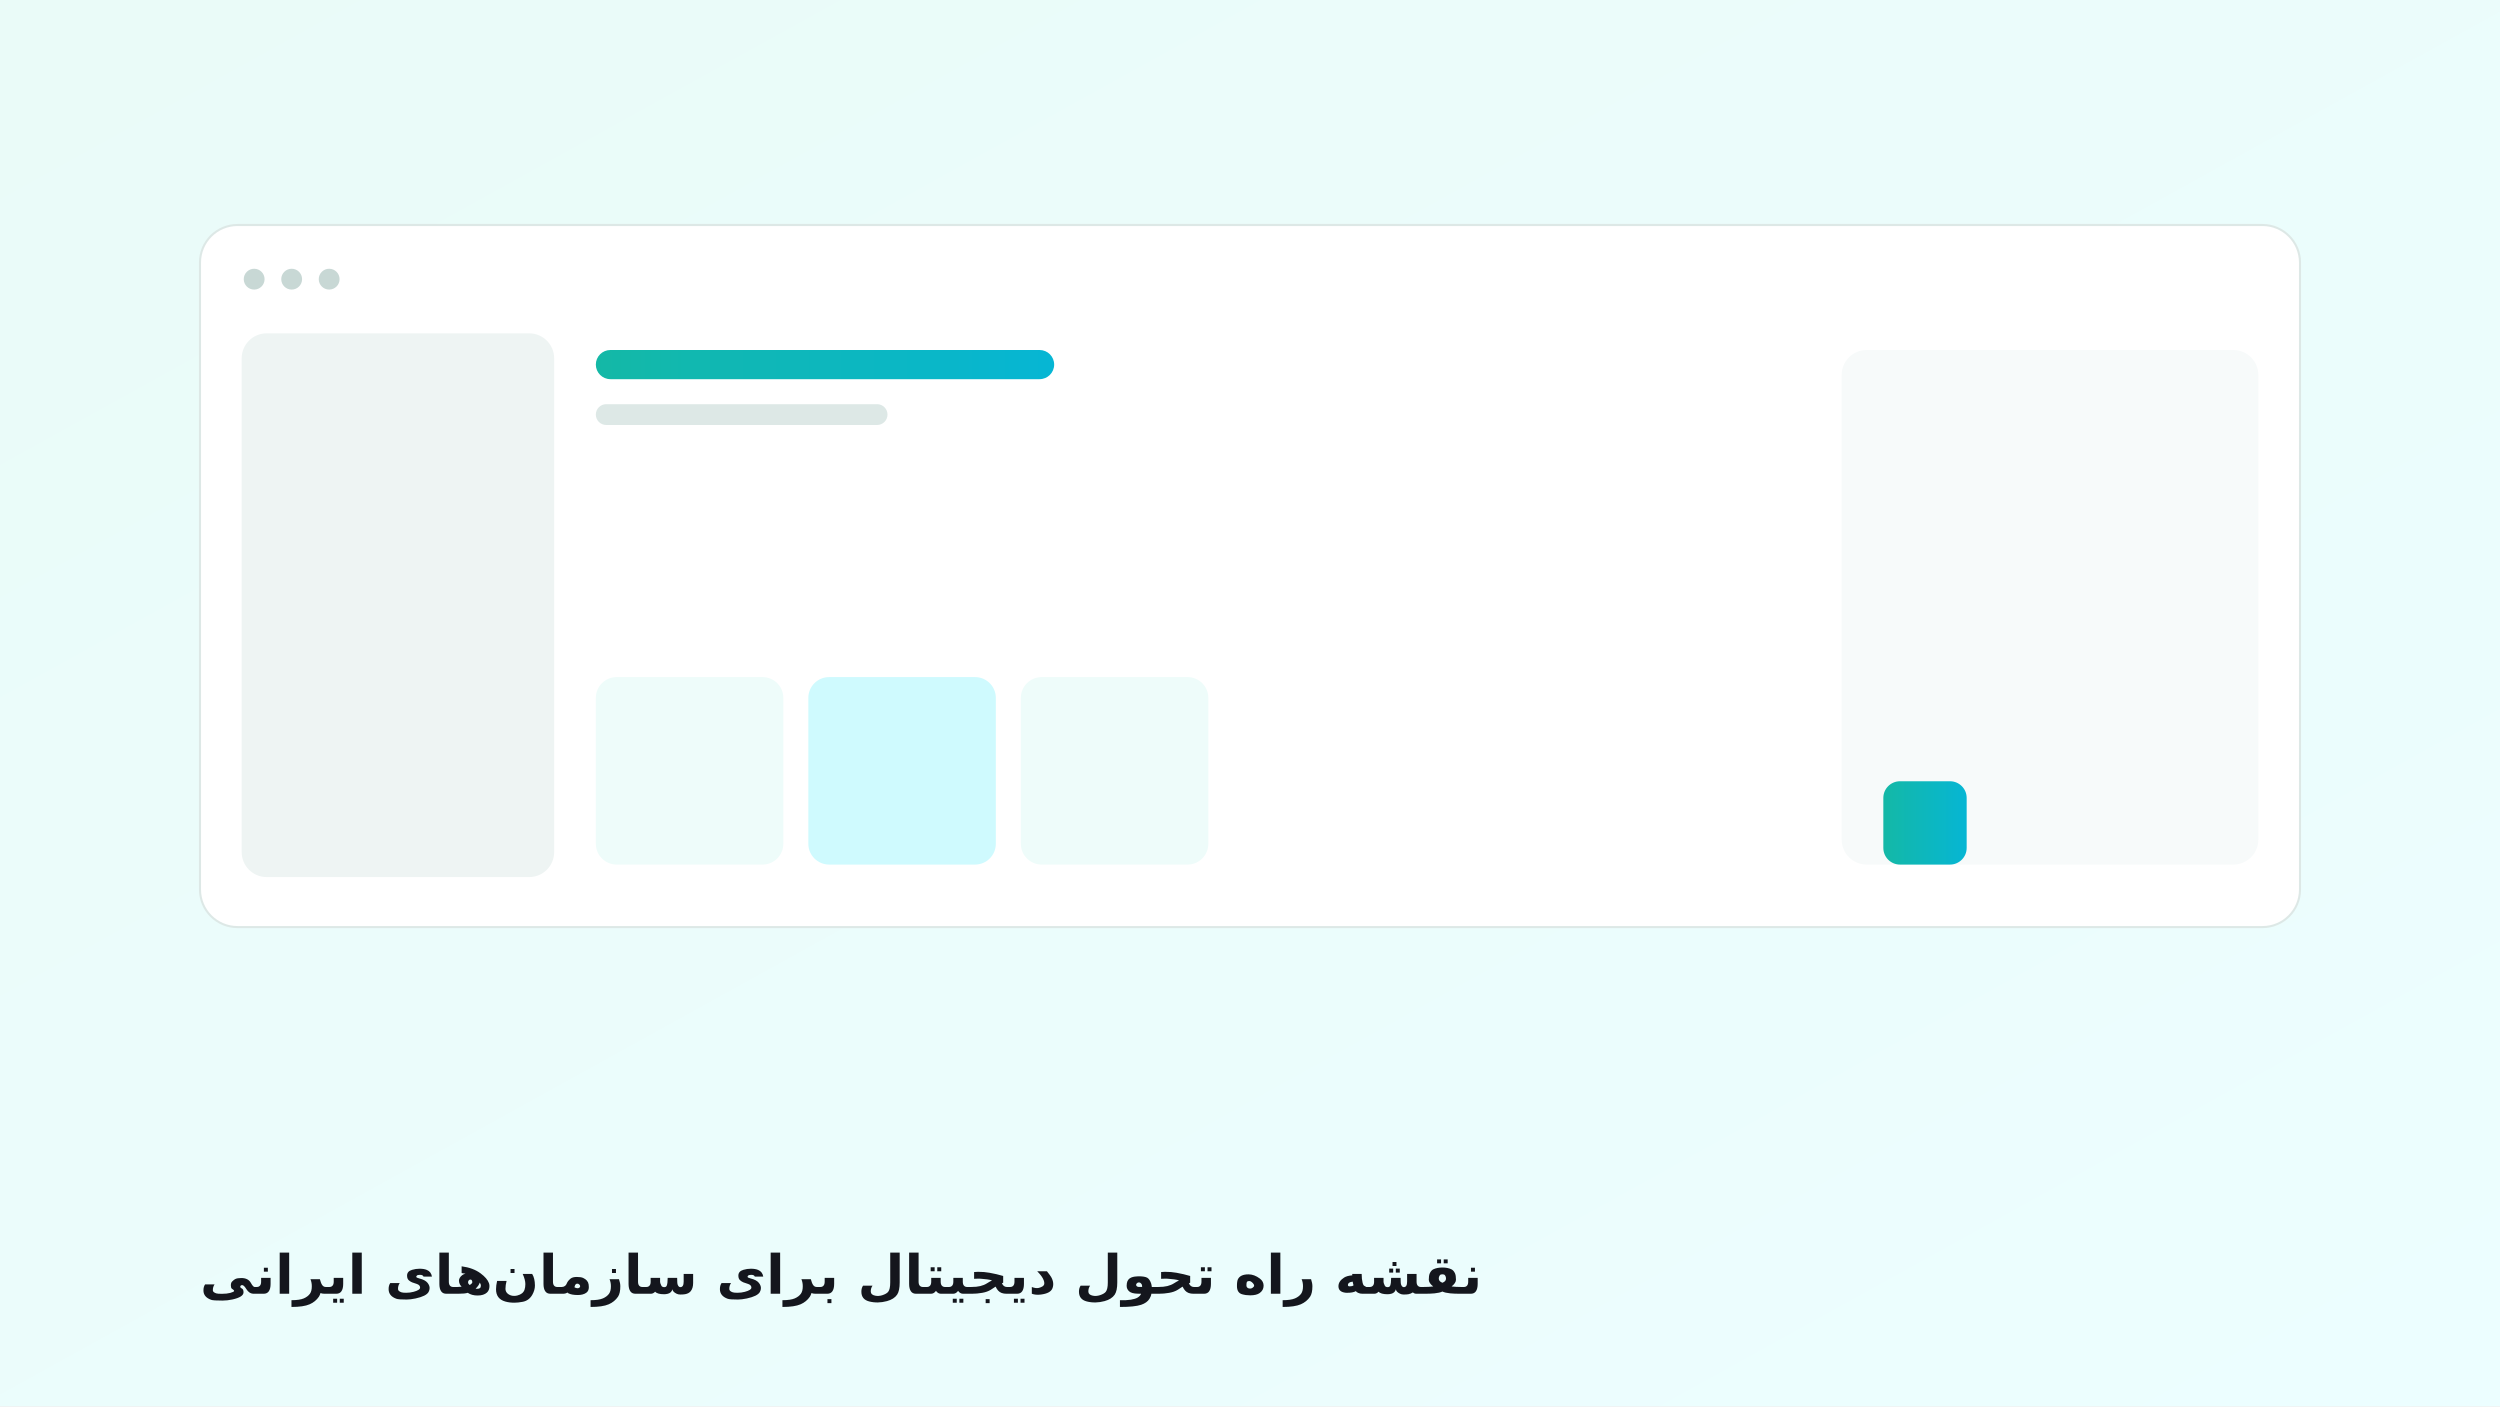
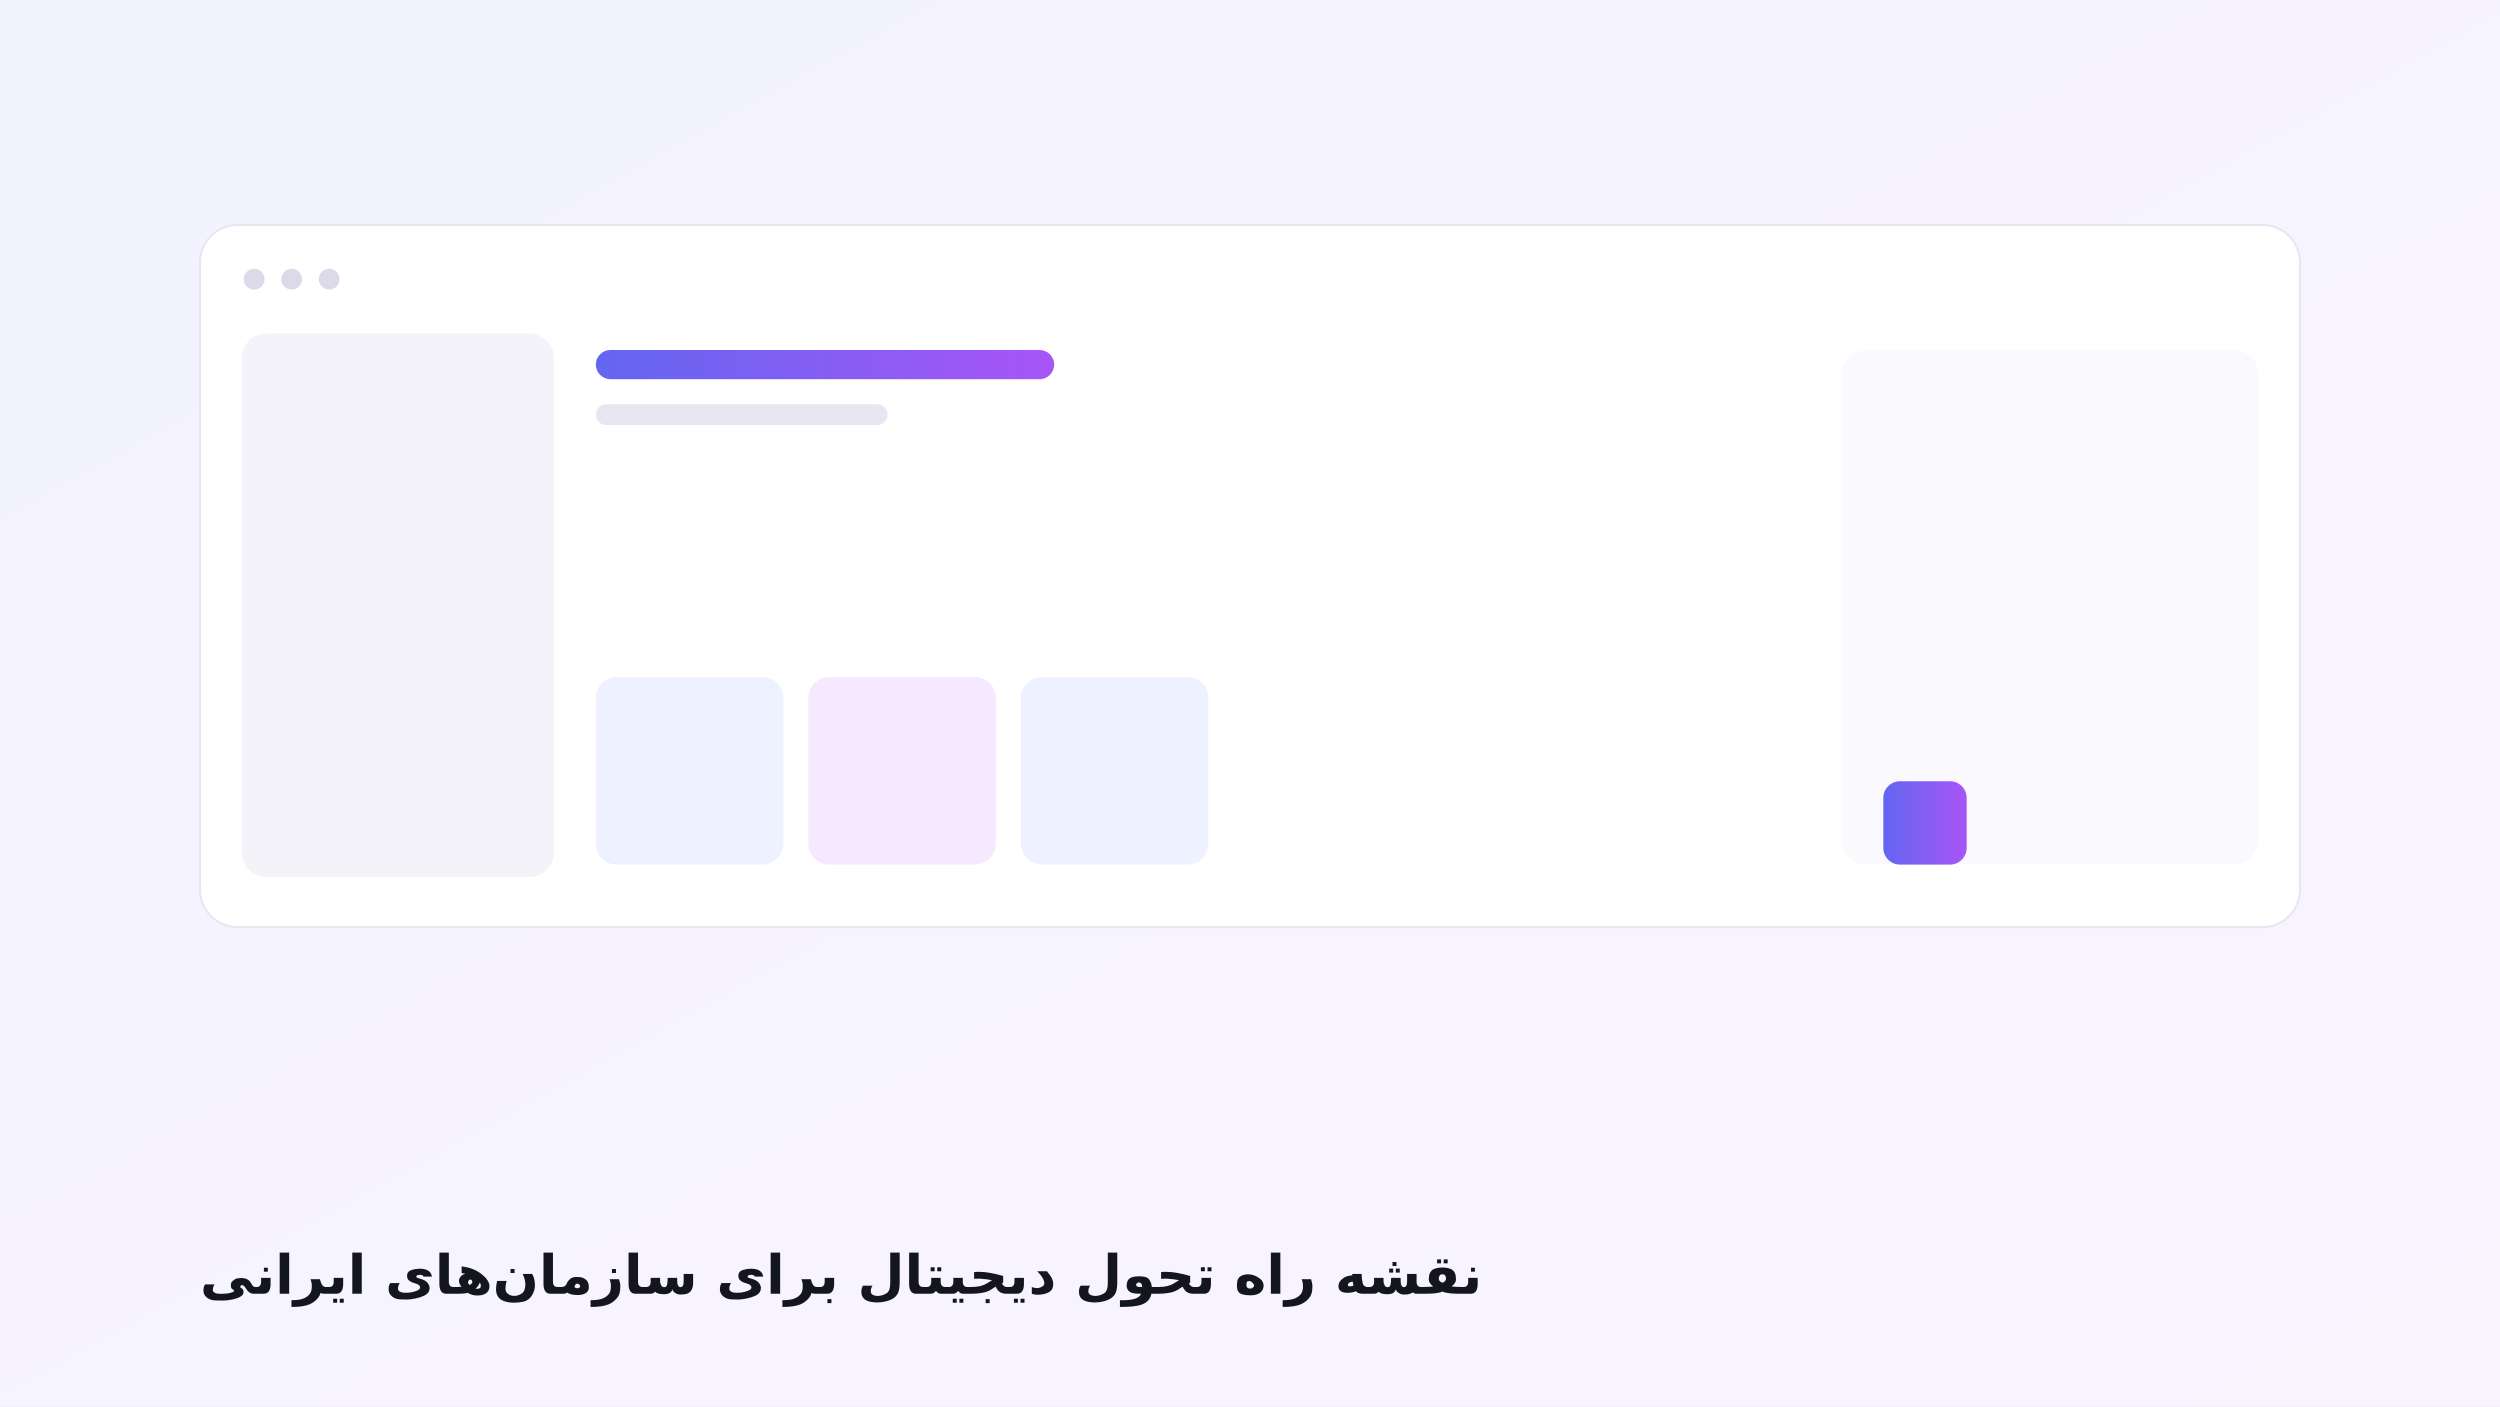
<svg xmlns="http://www.w3.org/2000/svg" width="1200" height="675" viewBox="0 0 1200 675" role="img" aria-label="نقشه راه تحول دیجیتال برای سازمان‌های ایرانی">
  <defs>
    <linearGradient id="bg8735e7" x1="0" y1="0" x2="1" y2="1">
-       <stop offset="0" stop-color="#eafbf8" />
-       <stop offset="1" stop-color="#ecfeff" />
+       <stop offset="0" stop-color="#f2f3ff" />
+       <stop offset="1" stop-color="#faf4ff" />
    </linearGradient>
    <linearGradient id="ac8735e7" x1="0" y1="0" x2="1" y2="0">
-       <stop offset="0" stop-color="#14b8a6" />
-       <stop offset="1" stop-color="#06b6d4" />
+       <stop offset="0" stop-color="#6366f1" />
+       <stop offset="1" stop-color="#a855f7" />
    </linearGradient>
  </defs>
  <rect width="1200" height="675" fill="url(#bg8735e7)" />
  <g transform="translate(96 108)">
-     <rect width="1008" height="337" rx="18" fill="#ffffff" stroke="#dde8e6" />
-     <circle cx="26" cy="26" r="5" fill="#c8d8d5" />
-     <circle cx="44" cy="26" r="5" fill="#c8d8d5" />
-     <circle cx="62" cy="26" r="5" fill="#c8d8d5" />
-     <rect x="20" y="52" width="150" height="261" rx="12" fill="#eef4f3" />
+     <rect width="1008" height="337" rx="18" fill="#ffffff" stroke="#e8e6f1" />
+     <circle cx="26" cy="26" r="5" fill="#dcd9e8" />
+     <circle cx="44" cy="26" r="5" fill="#dcd9e8" />
+     <circle cx="62" cy="26" r="5" fill="#dcd9e8" />
+     <rect x="20" y="52" width="150" height="261" rx="12" fill="#f4f3f9" />
    <rect x="190" y="60" width="220" height="14" rx="7" fill="url(#ac8735e7)" />
-     <rect x="190" y="86" width="140" height="10" rx="5" fill="#dde8e6" />
-     <rect x="190" y="217" width="90" height="90" rx="10" fill="#eefcfa" />
-     <rect x="292" y="217" width="90" height="90" rx="10" fill="#cffafe" />
-     <rect x="394" y="217" width="90" height="90" rx="10" fill="#eefcfa" />
-     <rect x="788" y="60" width="200" height="247" rx="12" fill="#f7fafa" />
+     <rect x="190" y="86" width="140" height="10" rx="5" fill="#e8e6f1" />
+     <rect x="190" y="217" width="90" height="90" rx="10" fill="#eef1ff" />
+     <rect x="292" y="217" width="90" height="90" rx="10" fill="#f5e8ff" />
+     <rect x="394" y="217" width="90" height="90" rx="10" fill="#eef1ff" />
+     <rect x="788" y="60" width="200" height="247" rx="12" fill="#faf9fd" />
    <rect x="808" y="267" width="40" height="40" rx="8" fill="url(#ac8735e7)" />
  </g>
  <text x="8%" y="621" fill="#14161d" font-family="Vazirmatn, Tahoma, sans-serif" font-size="26" font-weight="700">نقشه راه تحول دیجیتال برای سازمان‌های ایرانی</text>
</svg>
